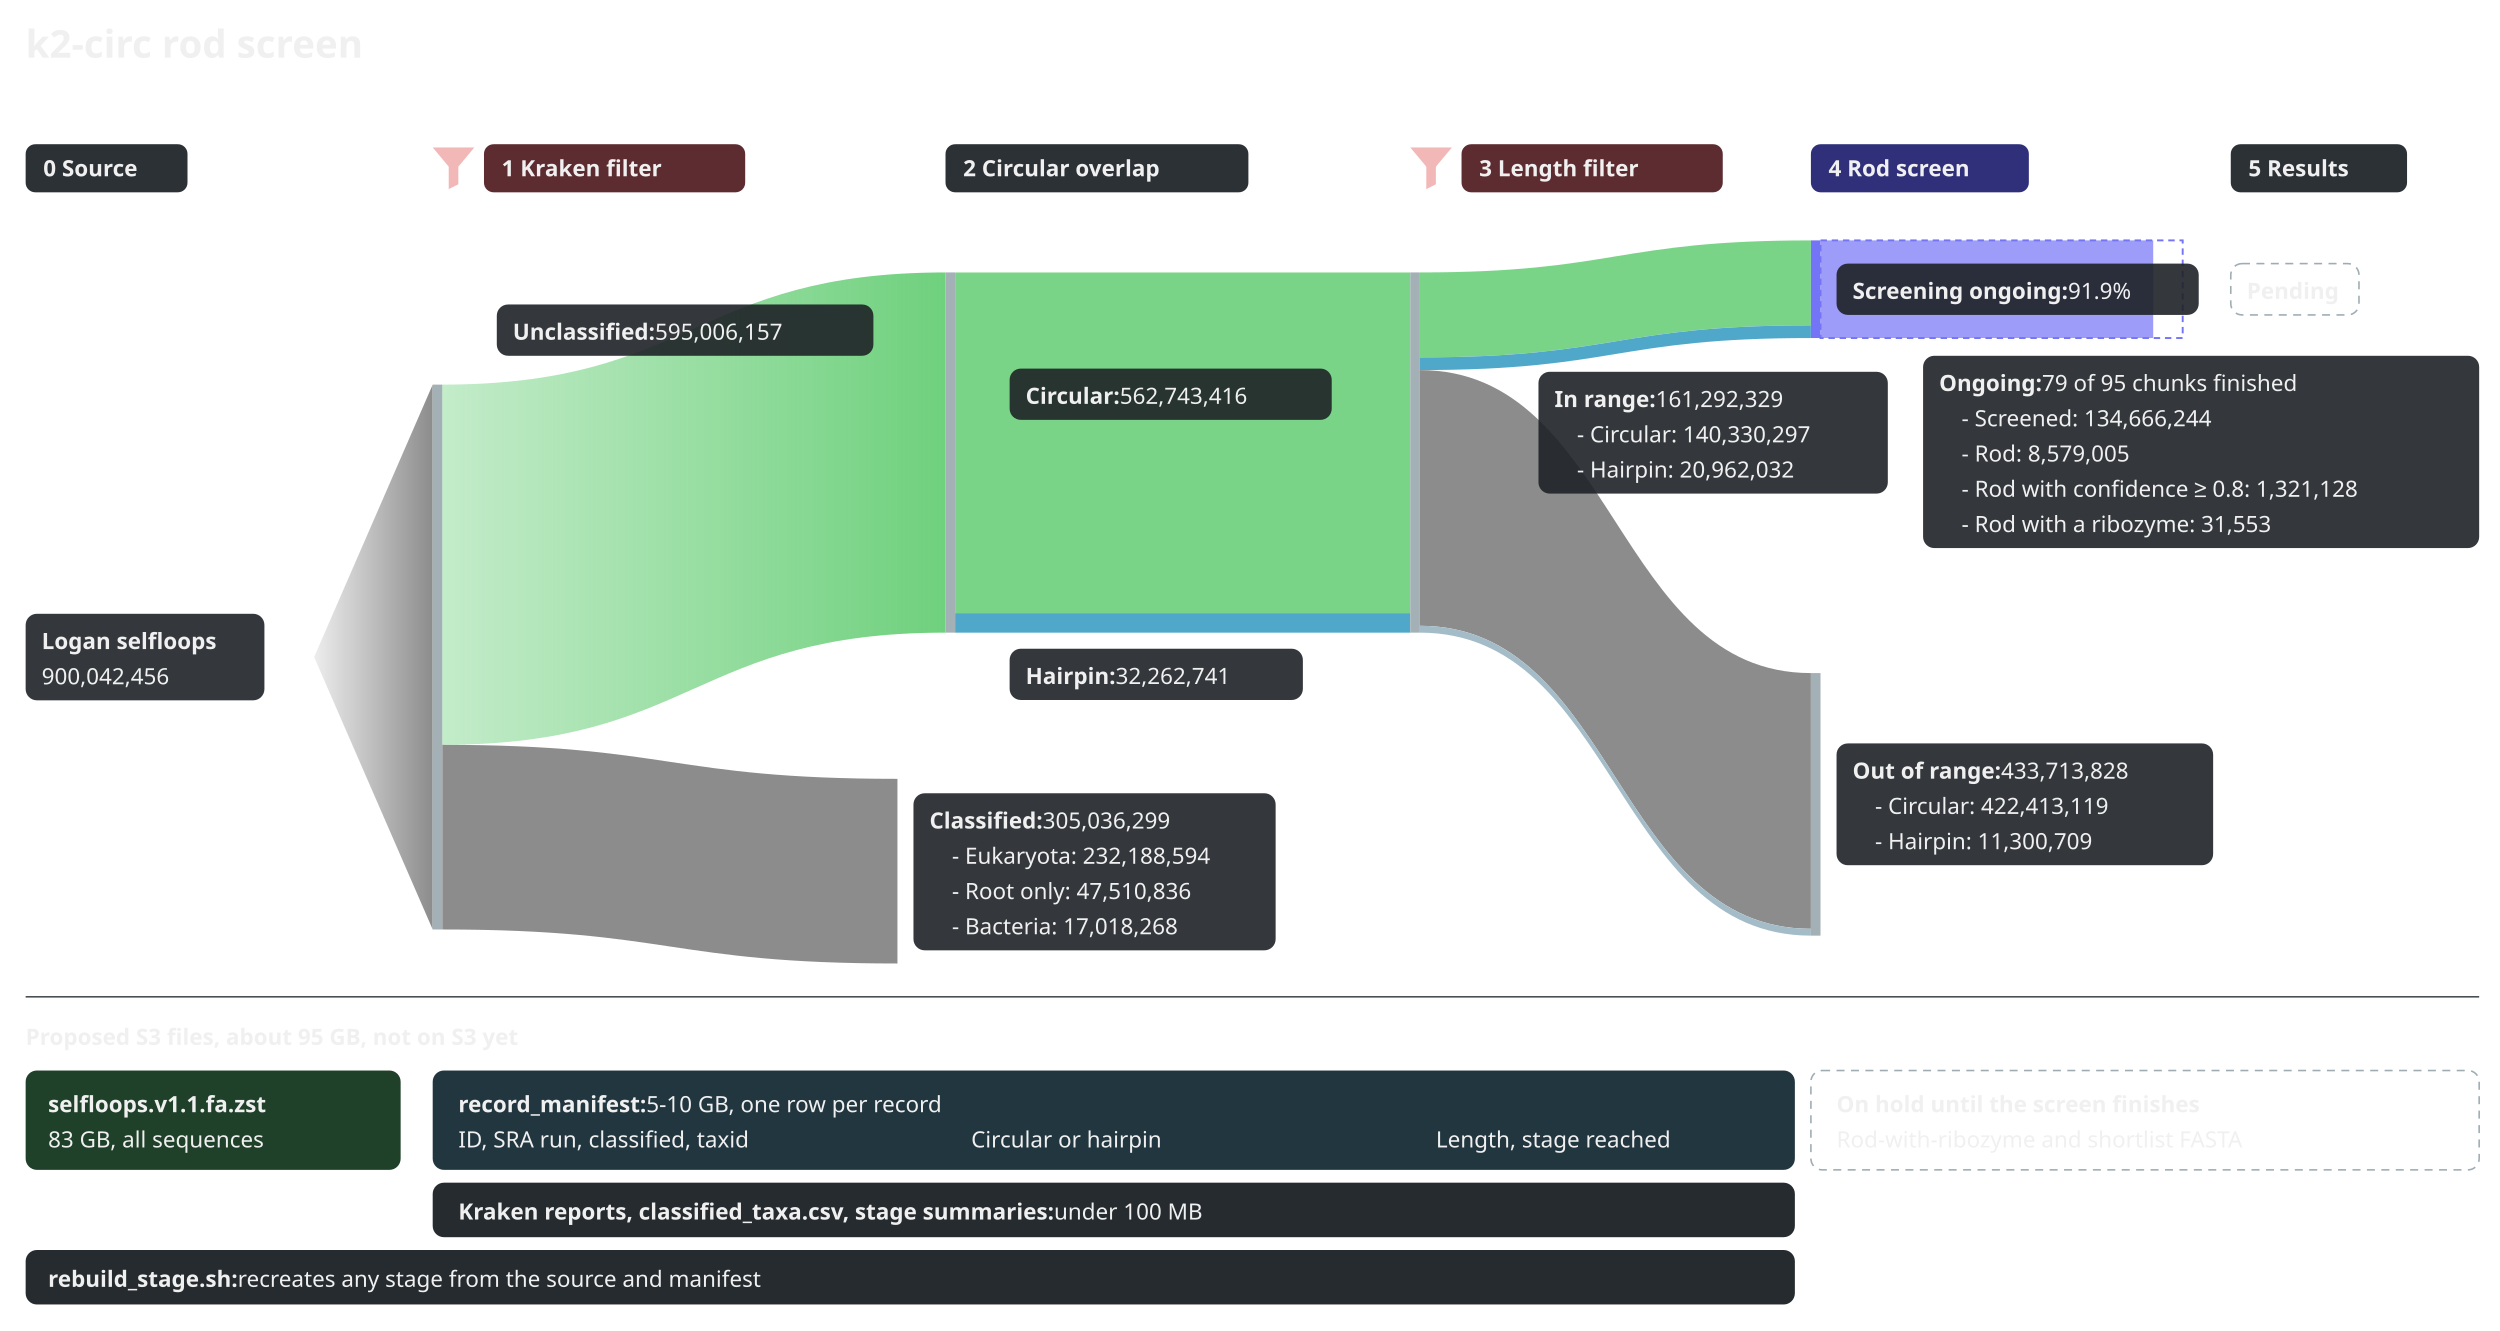
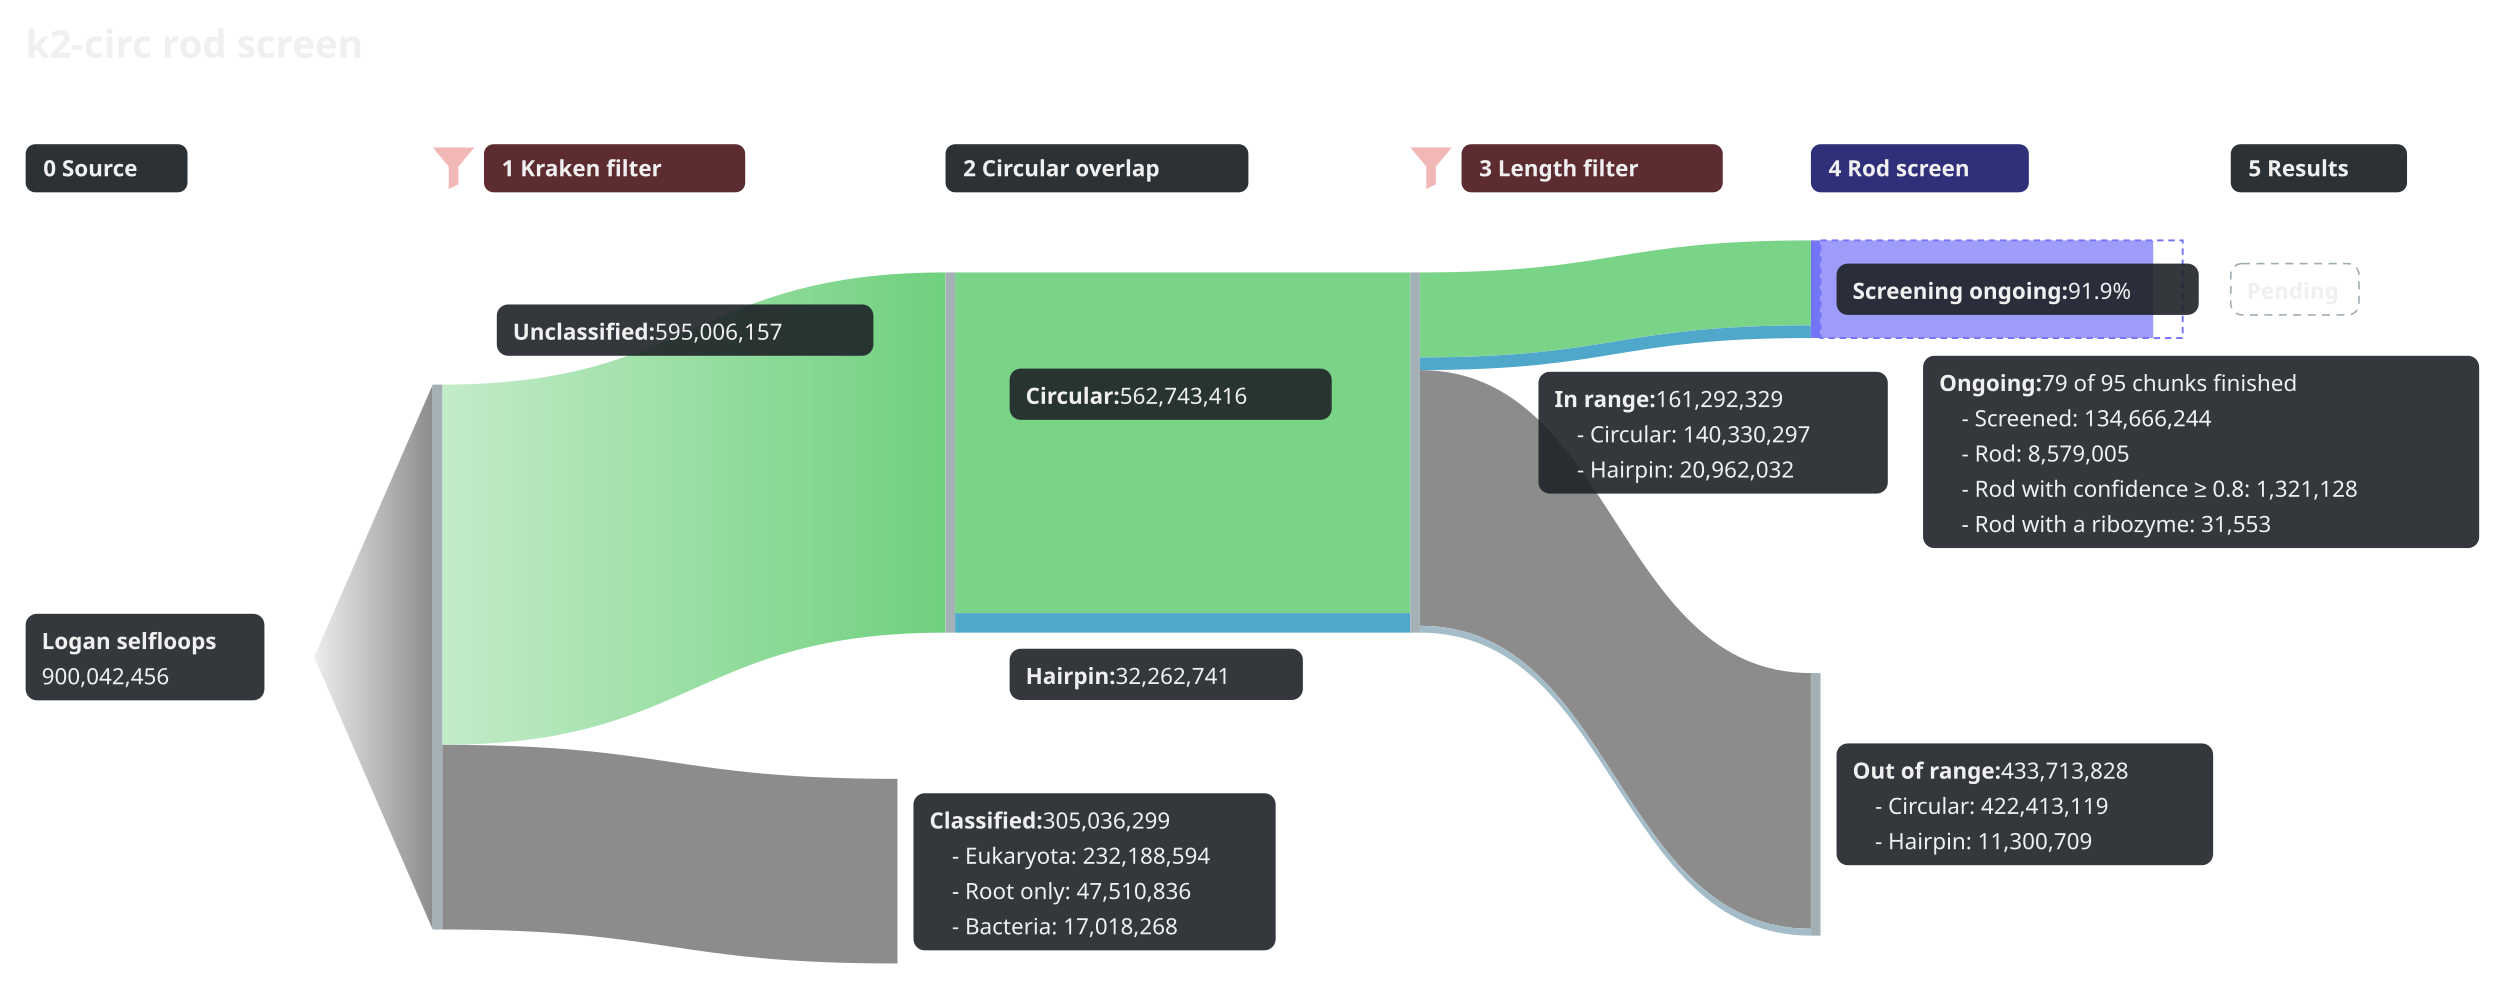
- <svg xmlns="http://www.w3.org/2000/svg" viewBox="0 0 1560 830" width="1560" height="830" role="img" aria-labelledby="t d">
+ <svg xmlns="http://www.w3.org/2000/svg" viewBox="0 0 1560 620" width="1560" height="620" role="img" aria-labelledby="t d">
  <style>
text { font-family: "Noto Sans", "Helvetica Neue", Helvetica, Arial, sans-serif; font-size: 14px; fill: #f0f0f0; }
.b { font-weight: 700; }
.title { font-size: 24px; font-weight: 700; }
</style>
  <defs>
    <linearGradient id="fan">
      <stop offset="0" stop-color="#8c8c8c" stop-opacity=".15" />
      <stop offset="1" stop-color="#8c8c8c" />
    </linearGradient>
    <linearGradient id="unclassified">
      <stop offset="0" stop-color="#55c866" stop-opacity=".35" />
      <stop offset="1" stop-color="#55c866" stop-opacity=".85" />
    </linearGradient>
  </defs>
  <text class="title" x="16" y="36">k2-circ rod screen</text>
  <rect x="16" y="90" width="101" height="30" rx="6" fill="#2c3136" />
  <text class="b" x="27" y="110">0  Source</text>
  <path d="M270 92h26l-10 12v11l-6 3v-14z" fill="#f2b8b8" />
  <rect x="302" y="90" width="163" height="30" rx="6" fill="#5c2c31" />
  <text class="b" x="313" y="110">1  Kraken filter</text>
  <rect x="590" y="90" width="189" height="30" rx="6" fill="#2c3136" />
  <text class="b" x="601" y="110">2  Circular overlap</text>
  <path d="M880 92h26l-10 12v11l-6 3v-14z" fill="#f2b8b8" />
  <rect x="912" y="90" width="163" height="30" rx="6" fill="#5c2c31" />
  <text class="b" x="923" y="110">3  Length filter</text>
  <rect x="1130" y="90" width="136" height="30" rx="6" fill="#30307a" />
  <text class="b" x="1141" y="110">4  Rod screen</text>
  <rect x="1392" y="90" width="110" height="30" rx="6" fill="#2c3136" />
  <text class="b" x="1403" y="110">5  Results</text>
  <rect x="16" y="383.0" width="149" height="54" rx="7" fill="#1e2327" fill-opacity=".9" />
  <text x="26" y="405.0">
    <tspan class="b">Logan selfloops</tspan>
  </text>
  <text x="26" y="427.0">
    <tspan class="b" />900,042,456</text>
  <path d="M196 410L270 240V580Z" fill="url(#fan)" />
  <rect x="270" y="240.00" width="6" height="340.00" fill="#a3b0b5" />
  <path d="M276 240.00C433.0 240.00 433.0 170.00 590 170.00L590 394.77C433.0 394.77 433.0 464.77 276 464.77Z" fill="url(#unclassified)" />
  <path d="M276 464.77C418.0 464.77 418.0 486.00 560 486.00L560 601.23C418.0 601.23 418.0 580.00 276 580.00Z" fill="#8c8c8c" />
  <rect x="570" y="495.0" width="226" height="98" rx="7" fill="#1e2327" fill-opacity=".9" />
  <text x="580" y="517.0">
    <tspan class="b">Classified: </tspan>305,036,299</text>
  <text x="594" y="539.0">
    <tspan class="b" />- Eukaryota: 232,188,594</text>
  <text x="594" y="561.0">
    <tspan class="b" />- Root only: 47,510,836</text>
  <text x="594" y="583.0">
    <tspan class="b" />- Bacteria: 17,018,268</text>
  <rect x="310" y="190.0" width="235" height="32" rx="7" fill="#1e2327" fill-opacity=".9" />
  <text x="320" y="212.0">
    <tspan class="b">Unclassified: </tspan>595,006,157</text>
  <rect x="590" y="170.00" width="6" height="224.77" fill="#a3b0b5" />
  <path d="M596 170.00C738.0 170.00 738.0 170.00 880 170.00L880 382.58C738.0 382.58 738.0 382.58 596 382.58Z" fill="#55c866" opacity=".78" />
  <path d="M596 382.58C738.0 382.58 738.0 382.58 880 382.58L880 394.77C738.0 394.77 738.0 394.77 596 394.77Z" fill="#4fa8c9" />
  <rect x="630" y="230.0" width="201" height="32" rx="7" fill="#1e2327" fill-opacity=".9" />
  <text x="640" y="252.0">
    <tspan class="b">Circular: </tspan>562,743,416</text>
  <rect x="630" y="404.8" width="183" height="32" rx="7" fill="#1e2327" fill-opacity=".9" />
  <text x="640" y="426.8">
    <tspan class="b">Hairpin: </tspan>32,262,741</text>
  <rect x="880" y="170.00" width="6" height="224.77" fill="#a3b0b5" />
  <path d="M886 170.00C1008.0 170.00 1008.0 150.00 1130 150.00L1130 203.01C1008.0 203.01 1008.0 223.01 886 223.01Z" fill="#55c866" opacity=".78" />
  <path d="M886 223.01C1008.0 223.01 1008.0 203.01 1130 203.01L1130 210.93C1008.0 210.93 1008.0 230.93 886 230.93Z" fill="#4fa8c9" />
  <path d="M886 230.93C1008.0 230.93 1008.0 420.00 1130 420.00L1130 579.57C1008.0 579.57 1008.0 390.50 886 390.50Z" fill="#8c8c8c" />
  <path d="M886 390.50C1008.0 390.50 1008.0 579.57 1130 579.57L1130 583.84C1008.0 583.84 1008.0 394.77 886 394.77Z" fill="#a3bcc7" />
  <rect x="1130" y="420.00" width="6" height="163.84" fill="#a3b0b5" />
  <rect x="1146" y="463.9" width="235" height="76" rx="7" fill="#1e2327" fill-opacity=".9" />
  <text x="1156" y="485.9">
    <tspan class="b">Out of range: </tspan>433,713,828</text>
  <text x="1170" y="507.9">
    <tspan class="b" />- Circular: 422,413,119</text>
  <text x="1170" y="529.9">
    <tspan class="b" />- Hairpin: 11,300,709</text>
  <rect x="960" y="232.0" width="218" height="76" rx="7" fill="#1e2327" fill-opacity=".9" />
  <text x="970" y="254.0">
    <tspan class="b">In range: </tspan>161,292,329</text>
  <text x="984" y="276.0">
    <tspan class="b" />- Circular: 140,330,297</text>
  <text x="984" y="298.0">
    <tspan class="b" />- Hairpin: 20,962,032</text>
  <rect x="1130" y="150.00" width="6" height="60.93" fill="#7474f7" />
  <rect x="1136" y="150" width="207.6" height="60.93" fill="#7474f7" opacity=".7" />
  <rect x="1136" y="150" width="226" height="60.93" fill="none" stroke="#7474f7" stroke-width="1.2" stroke-dasharray="4 3" />
  <rect x="1146" y="164.5" width="226" height="32" rx="7" fill="#1e2327" fill-opacity=".9" />
  <text x="1156" y="186.5">
    <tspan class="b">Screening ongoing: </tspan>91.9%</text>
  <rect x="1200" y="222.0" width="347" height="120" rx="7" fill="#1e2327" fill-opacity=".9" />
  <text x="1210" y="244.0">
    <tspan class="b">Ongoing: </tspan>79 of 95 chunks finished</text>
  <text x="1224" y="266.0">
    <tspan class="b" />- Screened: 134,666,244</text>
  <text x="1224" y="288.0">
    <tspan class="b" />- Rod: 8,579,005</text>
  <text x="1224" y="310.0">
    <tspan class="b" />- Rod with confidence ≥ 0.8: 1,321,128</text>
  <text x="1224" y="332.0">
    <tspan class="b" />- Rod with a ribozyme: 31,553</text>
  <rect x="1392" y="164.5" width="80" height="32" rx="7" fill="none" stroke="#9fadb3" stroke-dasharray="5 4" />
  <text x="1402" y="186.5">
    <tspan class="b">Pending</tspan>
  </text>
-   <line x1="16" y1="622" x2="1547" y2="622" stroke="#4a4f53" />
-   <text class="b" x="16" y="652">Proposed S3 files, about 95 GB, not on S3 yet</text>
-   <rect x="16" y="668" width="234" height="62" rx="7" fill="#1f4029" />
-   <text x="30" y="694">
-     <tspan class="b">selfloops.v1.1.fa.zst</tspan>
-   </text>
-   <text x="30" y="716">
-     <tspan class="b" />83 GB, all sequences</text>
-   <rect x="270" y="668" width="850" height="62" rx="7" fill="#22363f" />
-   <text x="286" y="694">
-     <tspan class="b">record_manifest: </tspan>5-10 GB, one row per record</text>
-   <text x="286" y="716">
-     <tspan class="b" />ID, SRA run, classified, taxid</text>
-   <text x="606" y="716">
-     <tspan class="b" />Circular or hairpin</text>
-   <text x="896" y="716">
-     <tspan class="b" />Length, stage reached</text>
-   <rect x="270" y="738" width="850" height="34" rx="7" fill="#262b2f" />
-   <text x="286" y="761">
-     <tspan class="b">Kraken reports, classified_taxa.csv, stage summaries: </tspan>under 100 MB</text>
-   <rect x="16" y="780" width="1104" height="34" rx="7" fill="#262b2f" />
-   <text x="30" y="803">
-     <tspan class="b">rebuild_stage.sh: </tspan>recreates any stage from the source and manifest</text>
-   <rect x="1130" y="668" width="417" height="62" rx="7" fill="none" stroke="#9fadb3" stroke-dasharray="5 4" />
-   <text x="1146" y="694">
-     <tspan class="b">On hold until the screen finishes</tspan>
-   </text>
-   <text x="1146" y="716">
-     <tspan class="b" />Rod-with-ribozyme and shortlist FASTA</text>
</svg>
